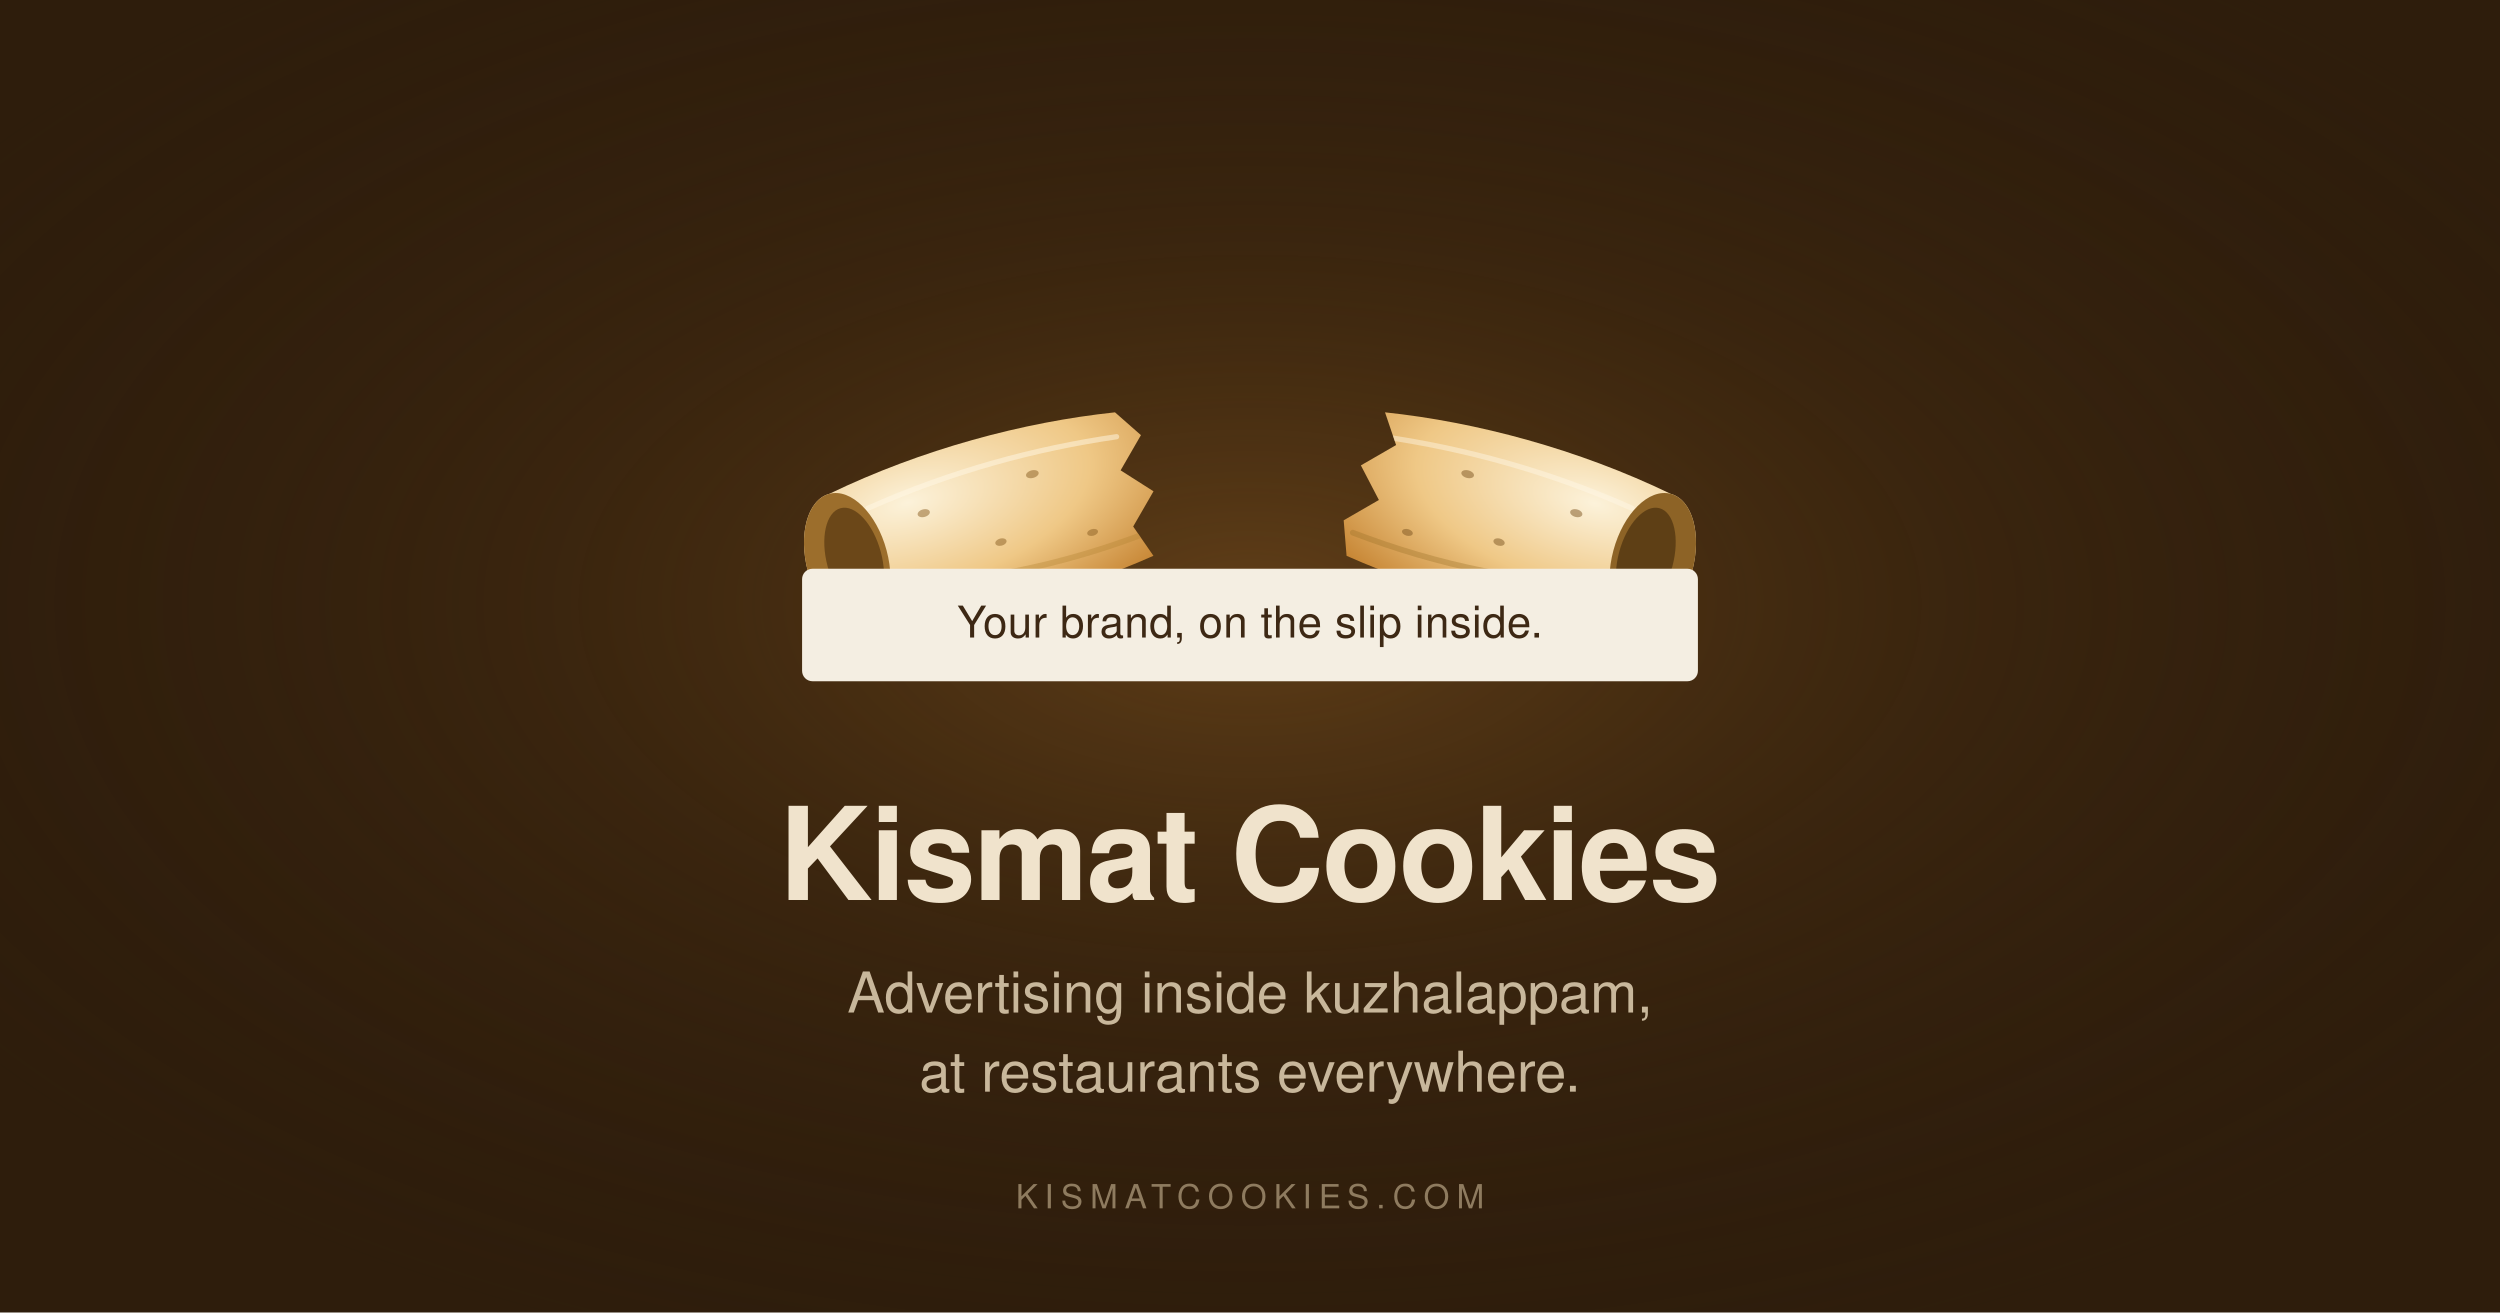
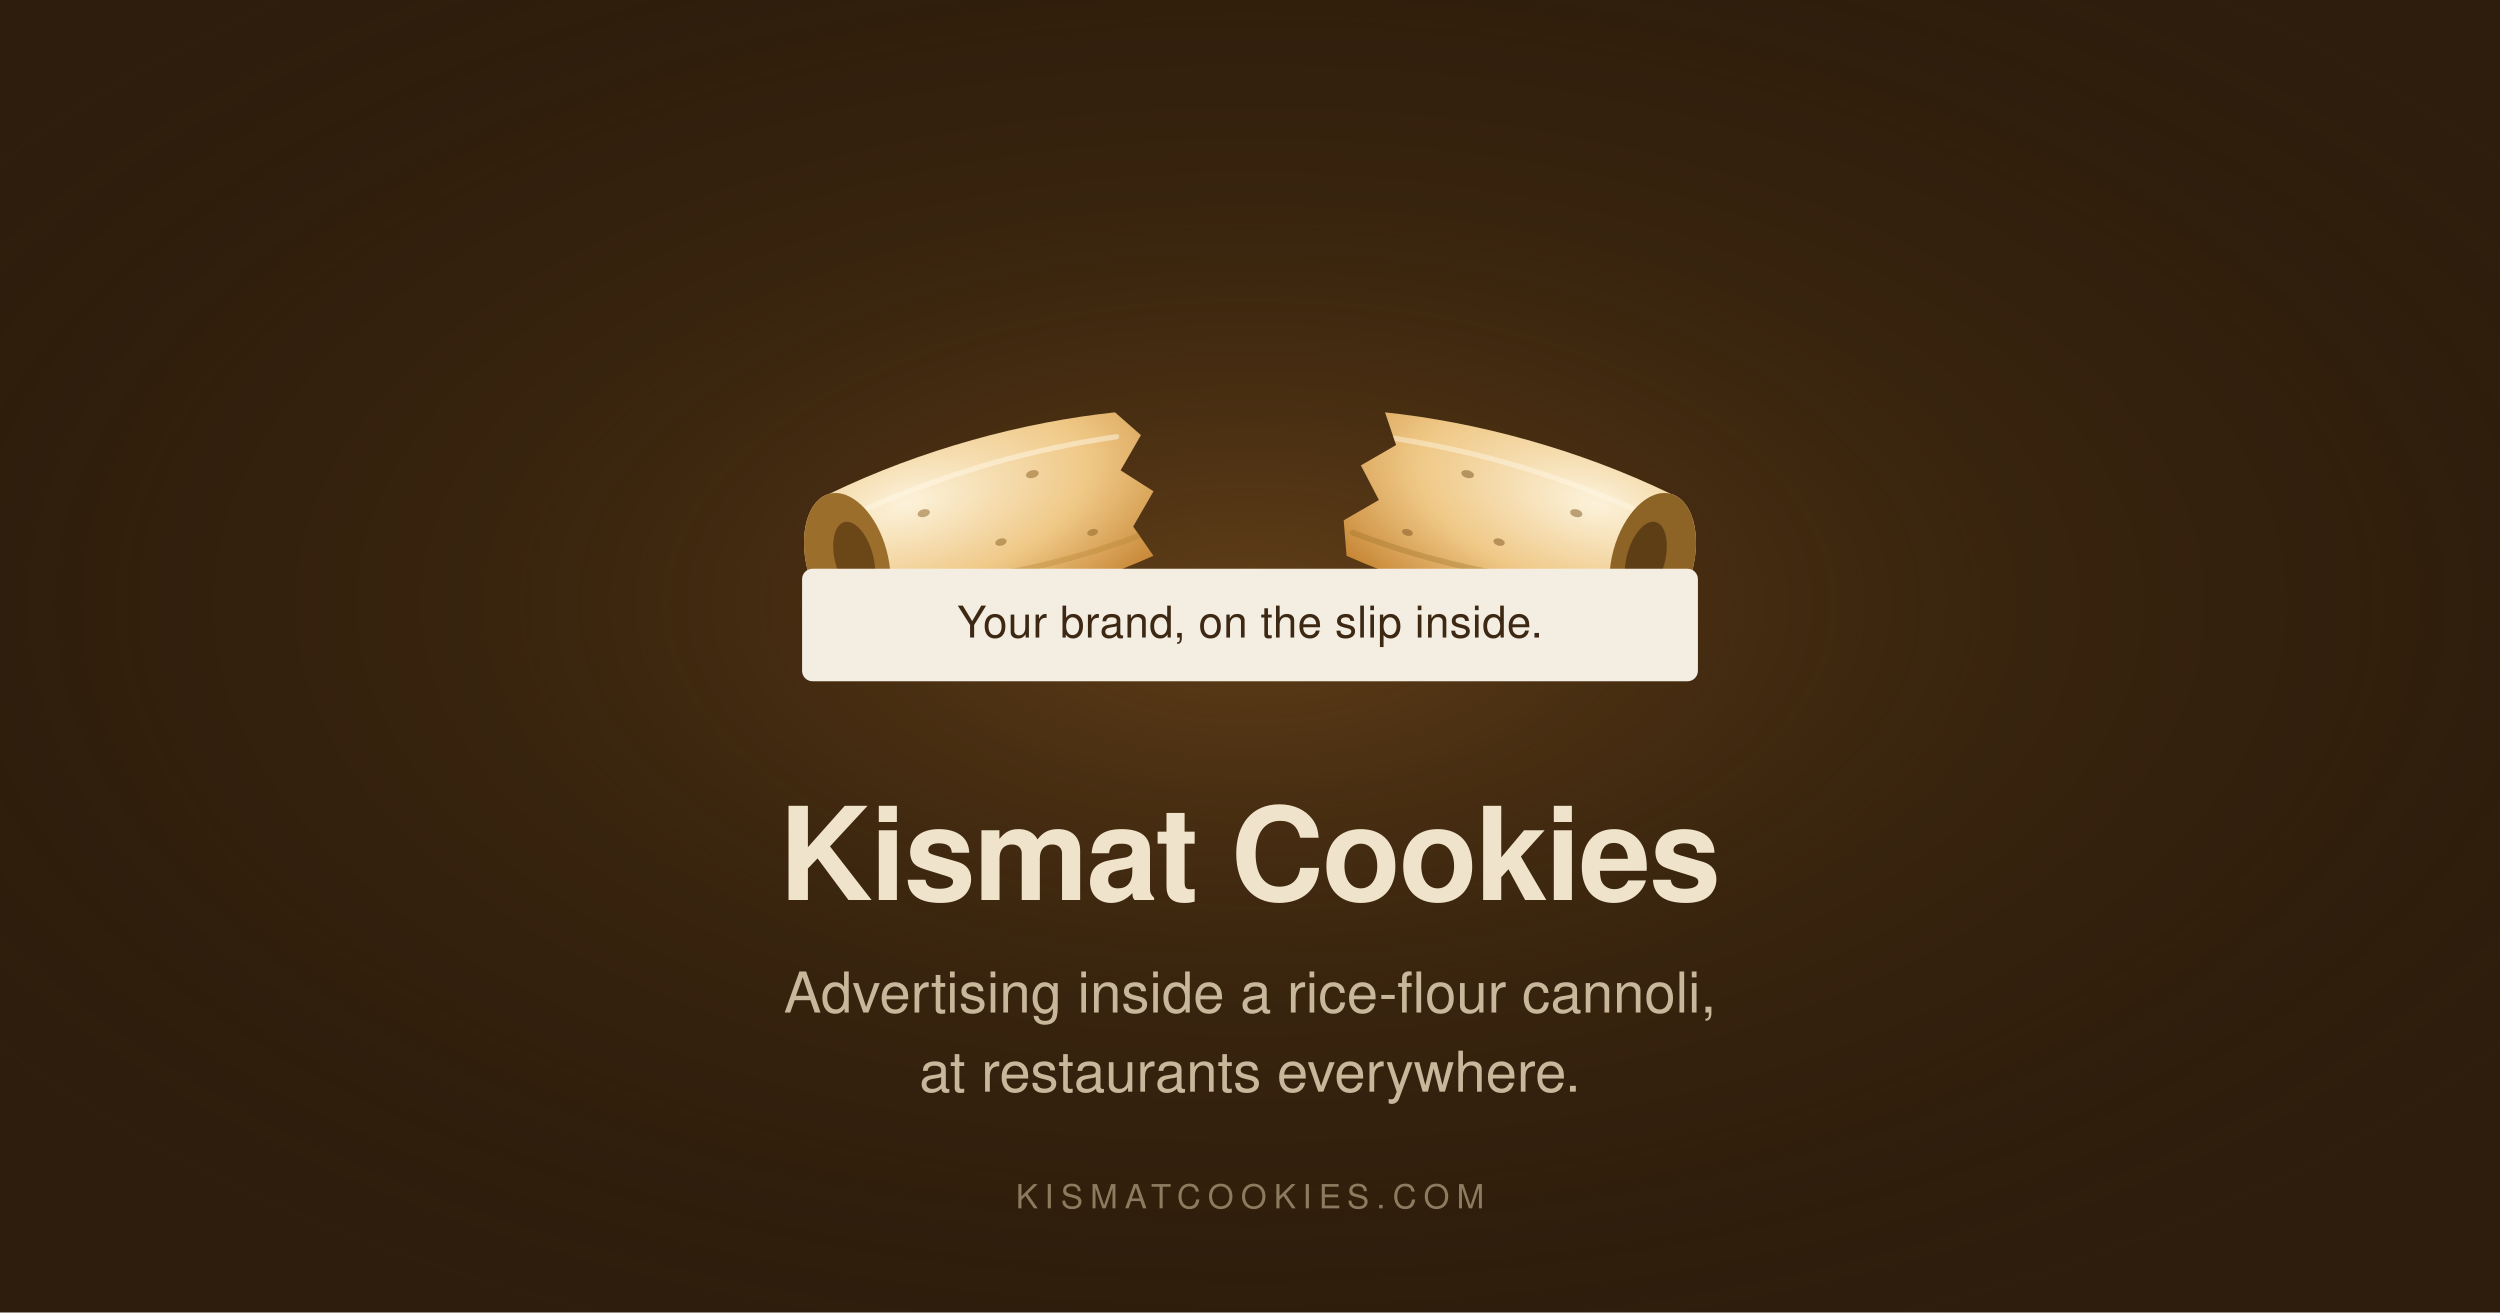
<svg xmlns="http://www.w3.org/2000/svg" width="1200" height="630" viewBox="0 0 1200 630" font-family="Avenir Next, Helvetica Neue, Helvetica, Arial, sans-serif">
  <defs>
    <radialGradient id="glow" cx="0.5" cy="0.46" r="0.62">
      <stop offset="0" stop-color="#8A5A22" stop-opacity="0.55" />
      <stop offset="0.45" stop-color="#5A3A14" stop-opacity="0.28" />
      <stop offset="1" stop-color="#2E1D0C" stop-opacity="0" />
    </radialGradient>
    <radialGradient id="bakeL" cx="0.32" cy="0.26" r="0.95">
      <stop offset="0" stop-color="#FCF2DA" />
      <stop offset="0.55" stop-color="#EFC886" />
      <stop offset="1" stop-color="#C68432" />
    </radialGradient>
    <radialGradient id="bakeR" cx="0.68" cy="0.26" r="0.95">
      <stop offset="0" stop-color="#FCF2DA" />
      <stop offset="0.55" stop-color="#EFC886" />
      <stop offset="1" stop-color="#C68432" />
    </radialGradient>
    <clipPath id="clipL">
      <path d="M26 96 C68 88 112 88 150 94 L158 106 L146 118 L157 130 L145 142 L150 156 C112 162 68 162 26 154 A17 29 0 0 1 26 96 Z" />
    </clipPath>
    <clipPath id="clipR">
      <path d="M150 94 C188 88 232 88 274 96 A17 29 0 0 1 274 154 C232 162 188 162 150 156 L145 142 L157 130 L146 118 L158 106 Z" />
    </clipPath>
  </defs>
  <rect width="1200" height="630" fill="#2E1D0C" />
  <rect width="1200" height="630" fill="url(#glow)" />
  <g transform="translate(600 232) scale(1.15)">
    <g transform="translate(-150 -125)">
      <g transform="translate(-46 0) rotate(-15 150 134)" clip-path="url(#clipL)">
        <path d="M26 96 C68 88 112 88 150 94 L158 106 L146 118 L157 130 L145 142 L150 156 C112 162 68 162 26 154 A17 29 0 0 1 26 96 Z" fill="url(#bakeL)" />
        <g fill="none" stroke-linecap="round">
          <path stroke="#B0832F" stroke-opacity="0.34" stroke-width="2.4" d="M34 138 C74 148 112 150 150 146" />
          <path stroke="#FFF8E7" stroke-opacity="0.5" stroke-width="2.2" d="M40 106 C78 100 114 100 148 104" />
        </g>
        <g fill="#8A5F22" fill-opacity="0.5">
          <ellipse cx="62" cy="114" rx="2.6" ry="1.6" />
          <ellipse cx="90" cy="134" rx="2.4" ry="1.5" />
          <ellipse cx="110" cy="110" rx="2.7" ry="1.6" />
          <ellipse cx="128" cy="140" rx="2.3" ry="1.4" />
        </g>
      </g>
      <g transform="translate(46 0) rotate(15 150 134)" clip-path="url(#clipR)">
        <path d="M150 94 C188 88 232 88 274 96 A17 29 0 0 1 274 154 C232 162 188 162 150 156 L145 142 L157 130 L146 118 L158 106 Z" fill="url(#bakeR)" />
        <g fill="none" stroke-linecap="round">
          <path stroke="#9A7029" stroke-opacity="0.34" stroke-width="2.4" d="M266 138 C226 148 188 150 150 146" />
          <path stroke="#FFF8E7" stroke-opacity="0.44" stroke-width="2.2" d="M260 106 C222 100 186 100 152 104" />
        </g>
        <g fill="#7C5520" fill-opacity="0.5">
          <ellipse cx="238" cy="114" rx="2.6" ry="1.6" />
          <ellipse cx="210" cy="134" rx="2.4" ry="1.5" />
          <ellipse cx="190" cy="110" rx="2.7" ry="1.6" />
          <ellipse cx="172" cy="140" rx="2.3" ry="1.4" />
        </g>
      </g>
      <g transform="translate(-46 0) rotate(-15 150 134)">
        <ellipse cx="26" cy="125" rx="17" ry="29" fill="#9C6E2C" />
-         <ellipse cx="29" cy="125" rx="11.5" ry="22" fill="#6B4718" />
+         <ellipse cx="29" cy="125" rx="8" ry="16" fill="#6B4718" />
      </g>
      <g transform="translate(46 0) rotate(15 150 134)">
        <ellipse cx="274" cy="125" rx="17" ry="29" fill="#8D6326" />
-         <ellipse cx="271" cy="125" rx="11.5" ry="22" fill="#5E3F15" />
+         <ellipse cx="271" cy="125" rx="8" ry="16" fill="#5E3F15" />
      </g>
    </g>
  </g>
  <g transform="translate(600 300)">
    <rect x="-215" y="-27" width="430" height="54" rx="5" fill="#F4EEE2" />
    <text x="0" y="6" text-anchor="middle" font-size="21" fill="#3D2814" letter-spacing="0.2">Your brand, on the slip inside.</text>
  </g>
  <text x="600" y="432" text-anchor="middle" font-size="62" font-weight="700" fill="#F0E3CC" letter-spacing="-1">Kismat Cookies</text>
-   <text x="600" y="486" text-anchor="middle" font-size="27" fill="#C8B79B">Advertising inside kuzhalappam,</text>
+   <text x="600" y="486" text-anchor="middle" font-size="27" fill="#C8B79B">Advertising inside a rice-flour cannoli,</text>
  <text x="600" y="524" text-anchor="middle" font-size="27" fill="#C8B79B">at restaurants everywhere.</text>
  <text x="600" y="580" text-anchor="middle" font-size="16" fill="#8E7B5F" letter-spacing="3.4">KISMATCOOKIES.COM</text>
</svg>
